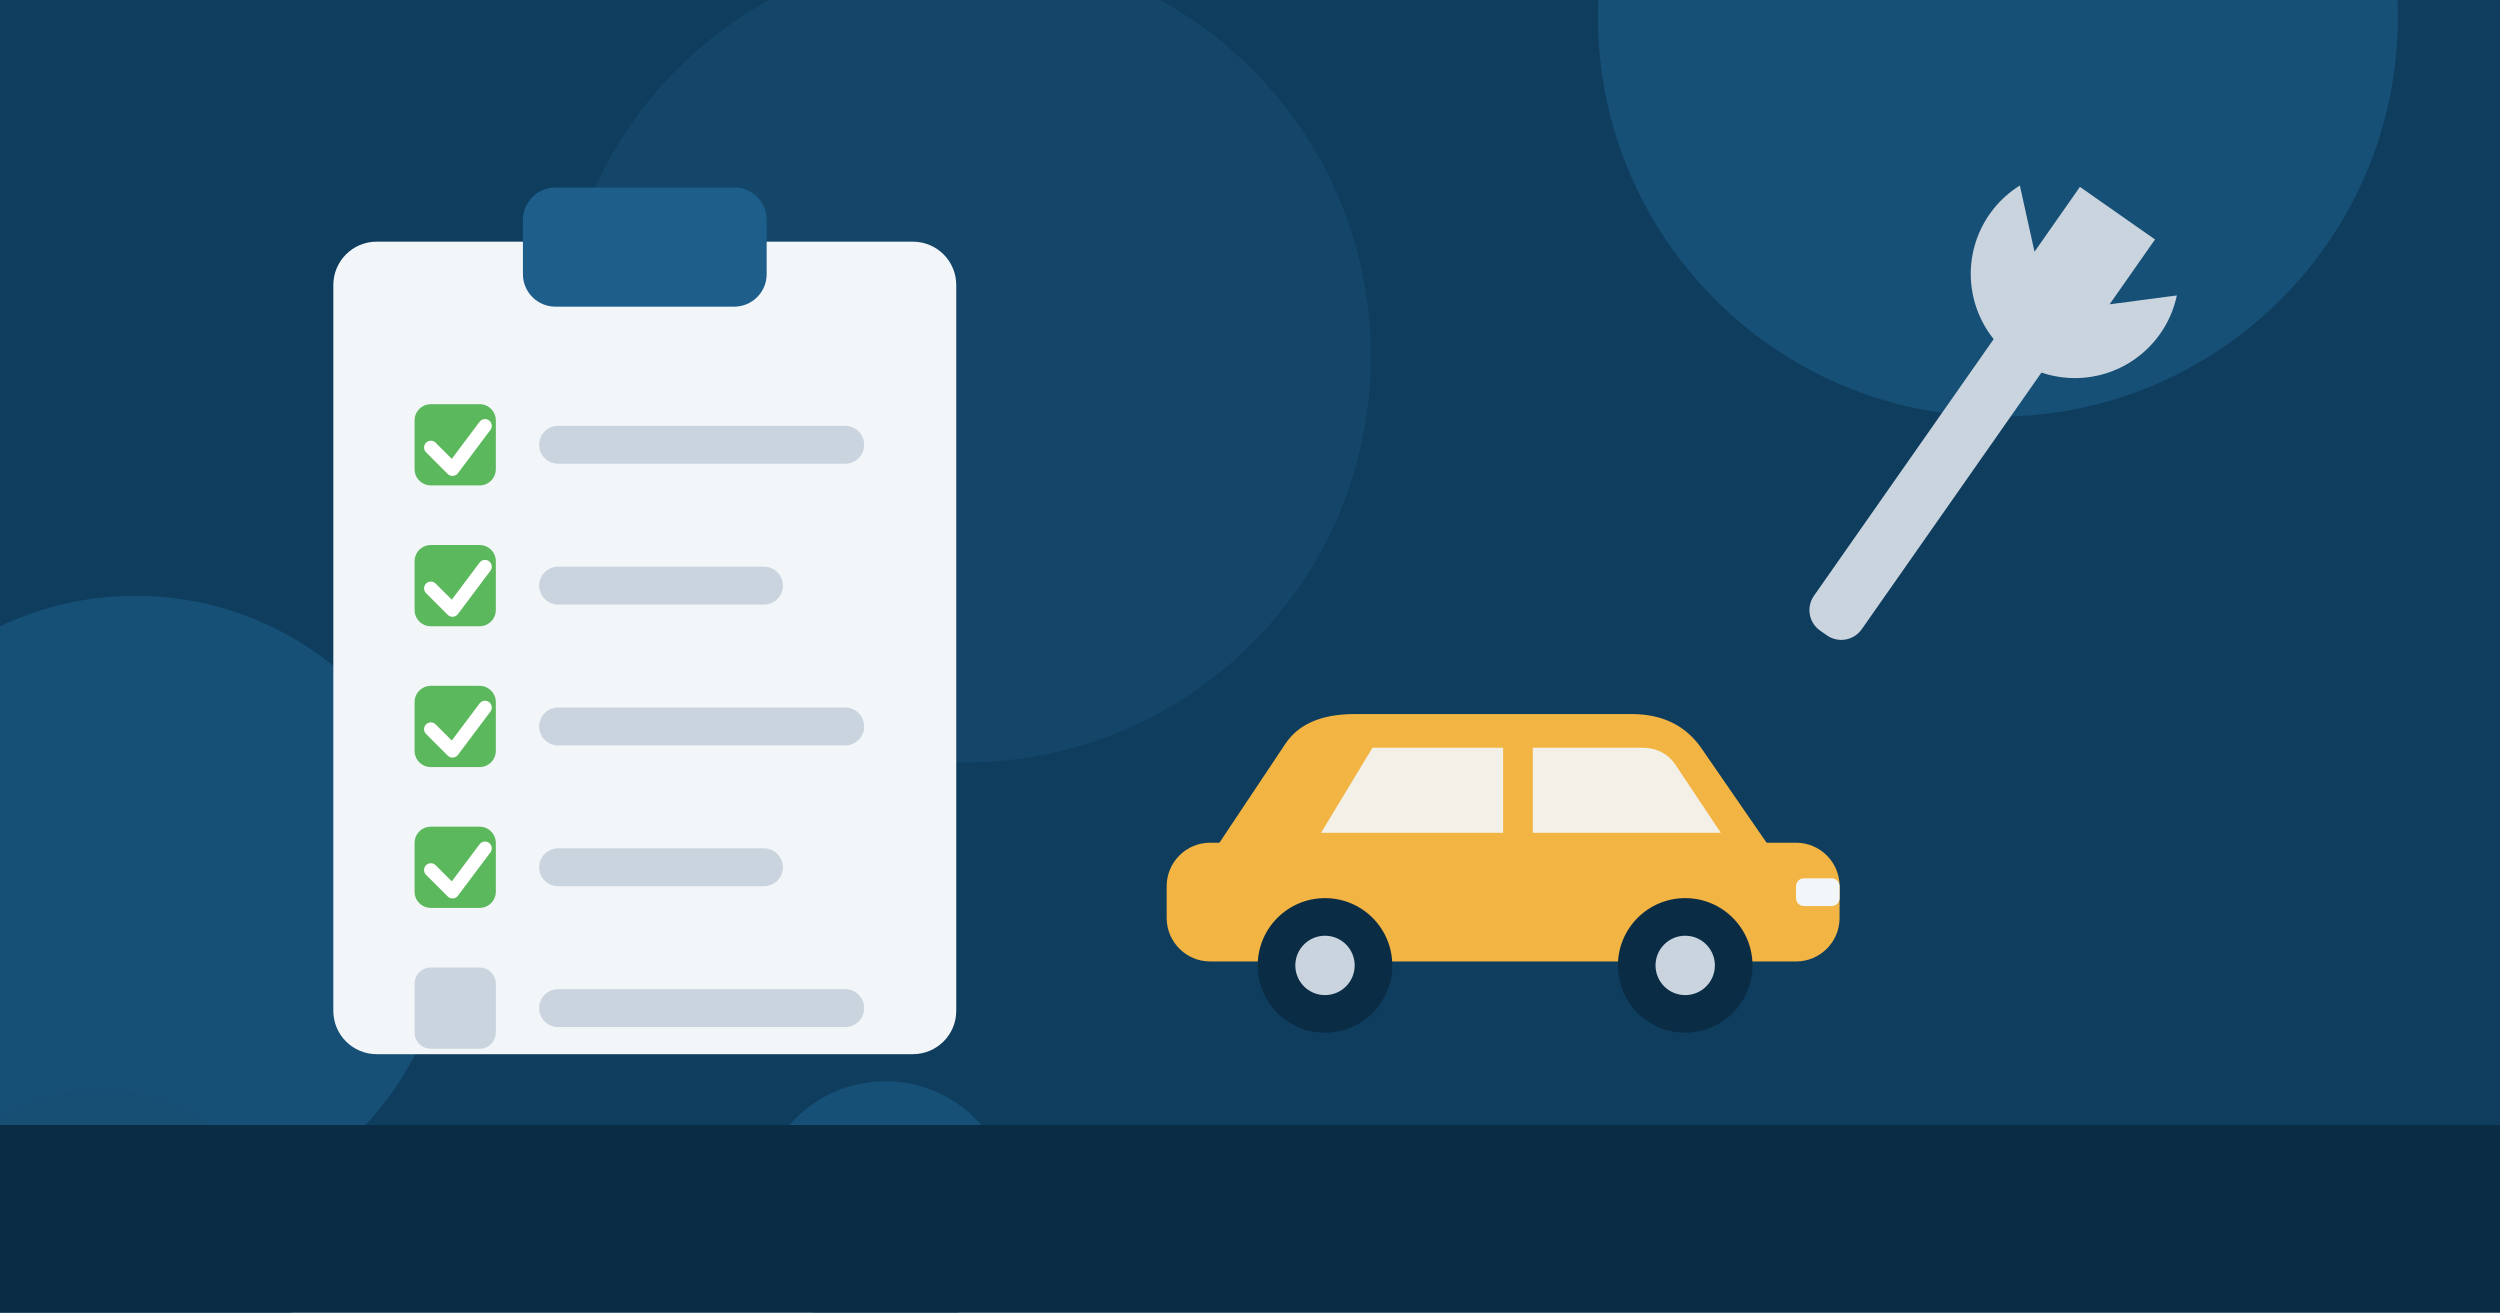
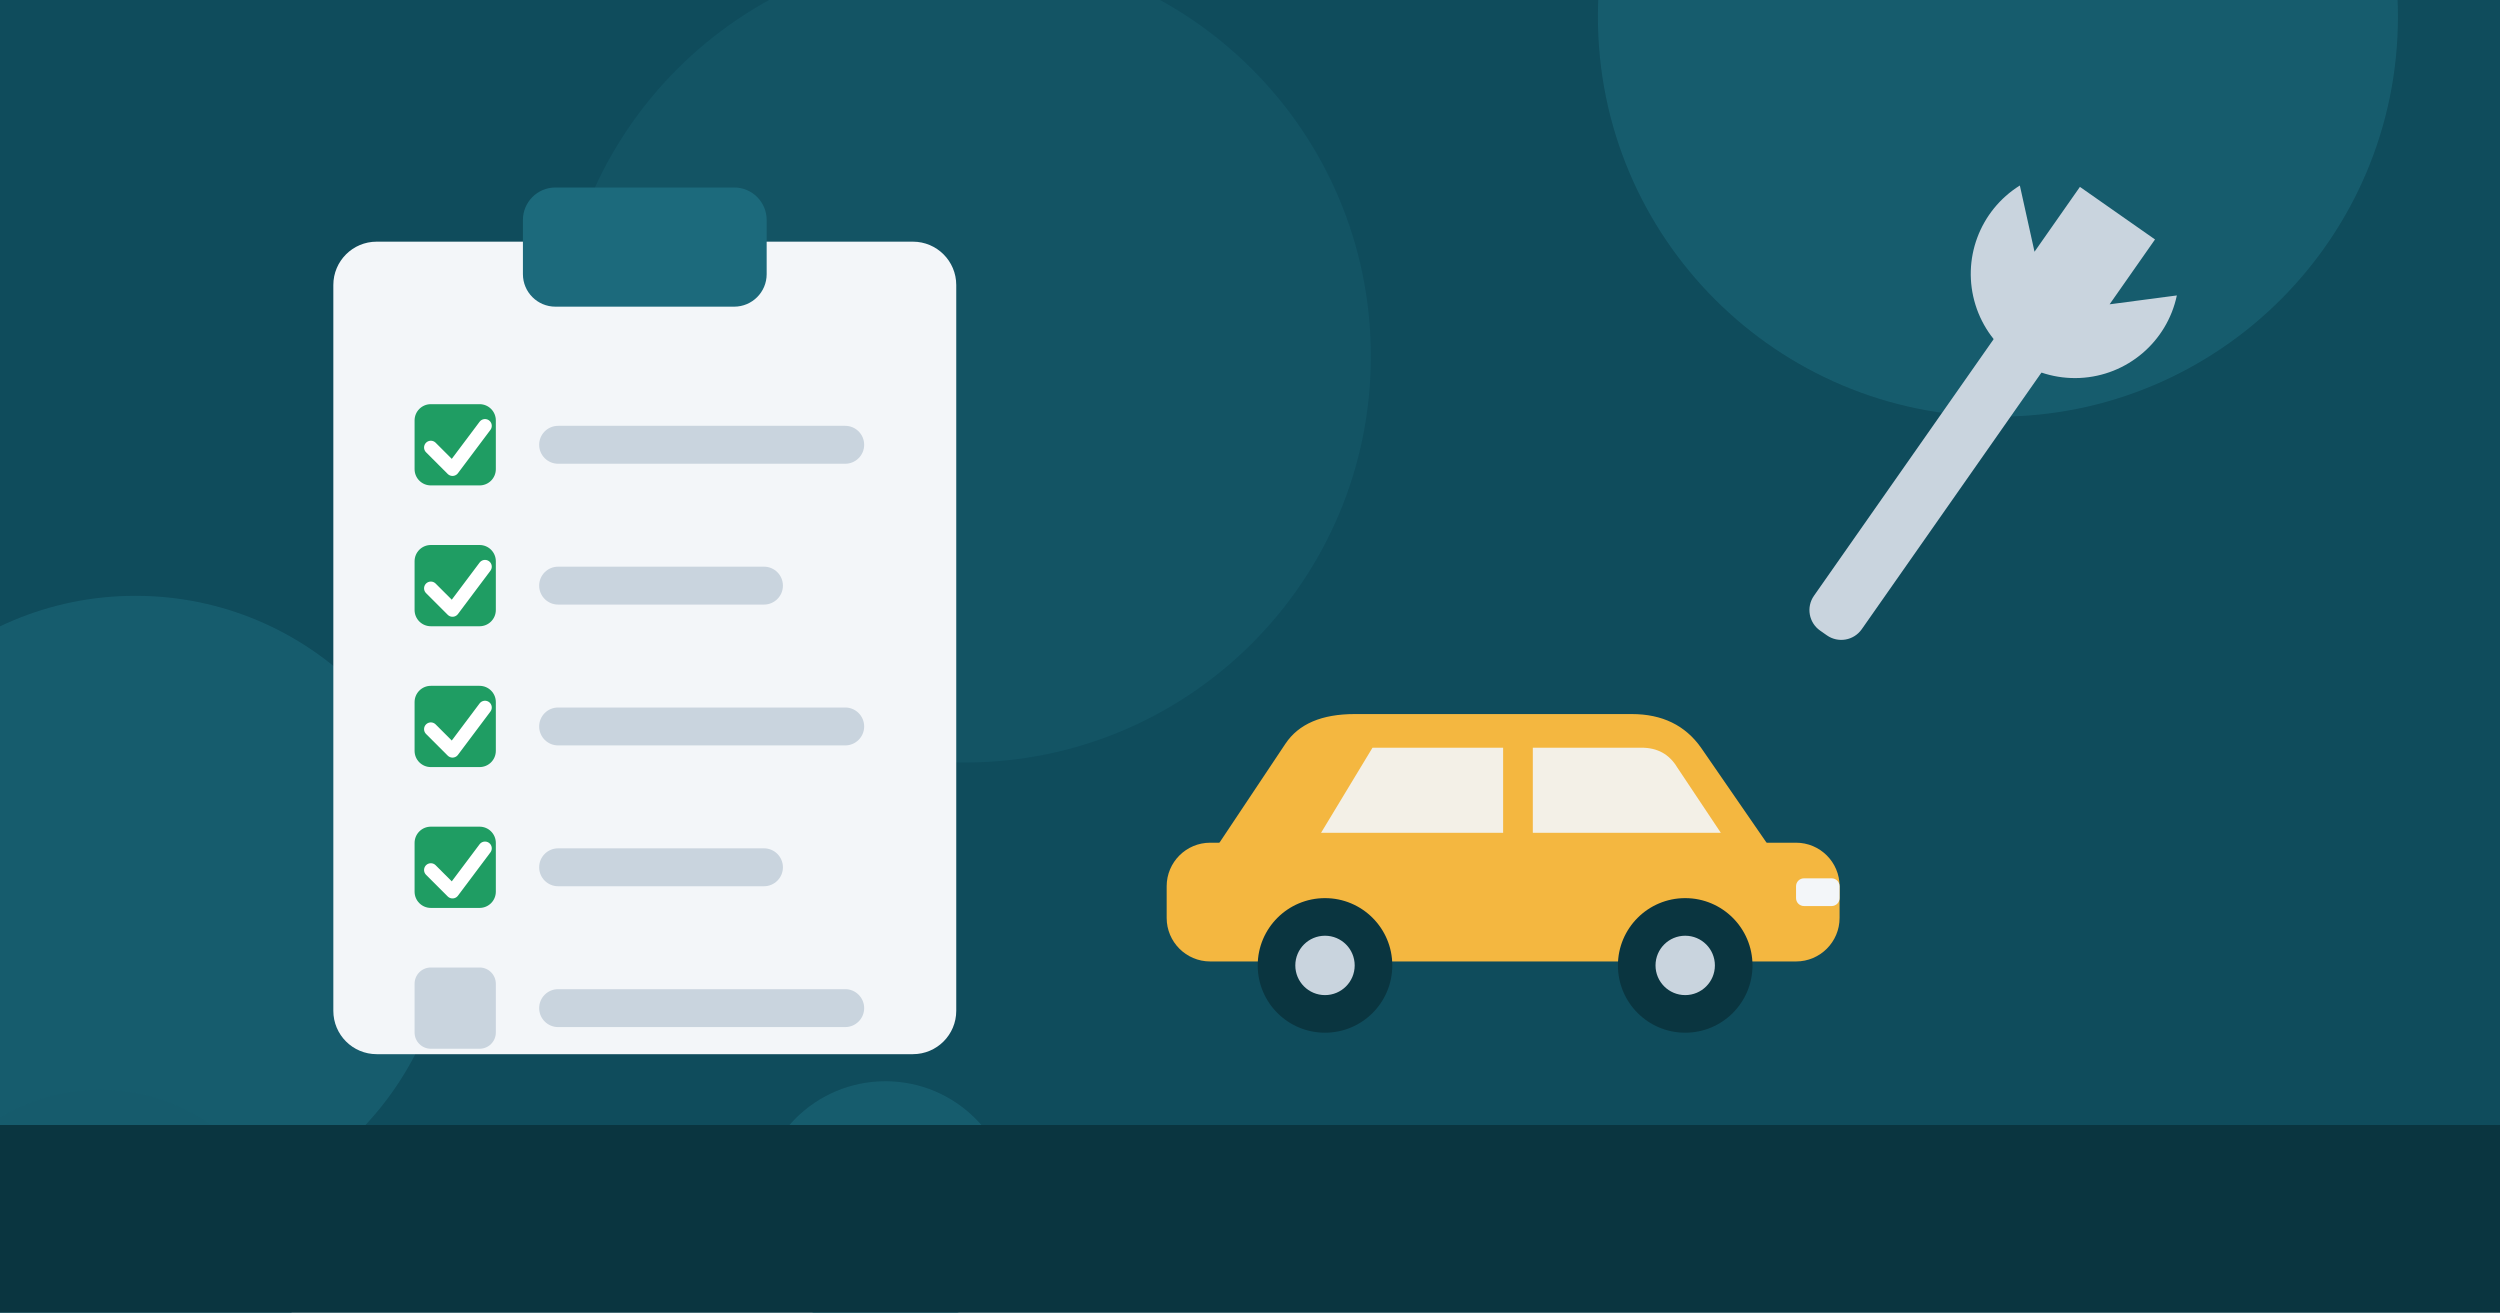
<svg xmlns="http://www.w3.org/2000/svg" width="1200" height="630" viewBox="0 0 1200 630">
-   <rect x="0" y="0" width="1200" height="630" rx="0" fill="#0f3d5e" />
-   <circle cx="959" cy="8" r="192" fill="#1d5f8a" opacity="0.55" />
-   <circle cx="463" cy="171" r="195" fill="#164d73" opacity="0.55" />
-   <circle cx="65" cy="437" r="151" fill="#1d5f8a" opacity="0.55" />
-   <circle cx="48" cy="616" r="93" fill="#164d73" opacity="0.55" />
-   <circle cx="425" cy="580" r="61" fill="#1d5f8a" opacity="0.55" />
-   <rect x="0" y="540" width="1200" height="90" rx="0" fill="#0a2c45" />
+   <rect x="0" y="0" width="1200" height="630" rx="0" fill="#0f4c5c" />
+   <circle cx="959" cy="8" r="192" fill="#1c6a7c" opacity="0.55" />
+   <circle cx="463" cy="171" r="195" fill="#155b6c" opacity="0.55" />
+   <circle cx="65" cy="437" r="151" fill="#1c6a7c" opacity="0.55" />
+   <circle cx="48" cy="616" r="93" fill="#155b6c" opacity="0.55" />
+   <circle cx="425" cy="580" r="61" fill="#1c6a7c" opacity="0.55" />
+   <rect x="0" y="540" width="1200" height="90" rx="0" fill="#0a3540" />
  <g transform="translate(160 90) scale(1.3)">
    <rect x="0" y="20" width="230" height="300" rx="16" fill="#f3f6f9" />
-     <rect x="70" y="0" width="90" height="44" rx="12" fill="#1d5f8a" />
-     <rect x="30" y="80" width="30" height="30" rx="6" fill="#5cb85c" />
+     <rect x="70" y="0" width="90" height="44" rx="12" fill="#1c6a7c" />
+     <rect x="30" y="80" width="30" height="30" rx="6" fill="#1f9d63" />
    <path d="M36 96 L44 104 L56 88" fill="none" stroke="#ffffff" stroke-width="5" stroke-linecap="round" stroke-linejoin="round" />
    <rect x="76" y="88" width="120" height="14" rx="7" fill="#c9d4de" />
-     <rect x="30" y="132" width="30" height="30" rx="6" fill="#5cb85c" />
+     <rect x="30" y="132" width="30" height="30" rx="6" fill="#1f9d63" />
    <path d="M36 148 L44 156 L56 140" fill="none" stroke="#ffffff" stroke-width="5" stroke-linecap="round" stroke-linejoin="round" />
    <rect x="76" y="140" width="90" height="14" rx="7" fill="#c9d4de" />
-     <rect x="30" y="184" width="30" height="30" rx="6" fill="#5cb85c" />
+     <rect x="30" y="184" width="30" height="30" rx="6" fill="#1f9d63" />
    <path d="M36 200 L44 208 L56 192" fill="none" stroke="#ffffff" stroke-width="5" stroke-linecap="round" stroke-linejoin="round" />
    <rect x="76" y="192" width="120" height="14" rx="7" fill="#c9d4de" />
-     <rect x="30" y="236" width="30" height="30" rx="6" fill="#5cb85c" />
+     <rect x="30" y="236" width="30" height="30" rx="6" fill="#1f9d63" />
    <path d="M36 252 L44 260 L56 244" fill="none" stroke="#ffffff" stroke-width="5" stroke-linecap="round" stroke-linejoin="round" />
    <rect x="76" y="244" width="90" height="14" rx="7" fill="#c9d4de" />
    <rect x="30" y="288" width="30" height="30" rx="6" fill="#c9d4de" />
    <rect x="76" y="296" width="120" height="14" rx="7" fill="#c9d4de" />
  </g>
  <g transform="translate(560 300) scale(0.95)">
-     <path d="M20 120 L60 60 Q70 45 95 45 L235 45 Q258 45 270 62 L310 120 Z" fill="#f2b544" stroke="none" stroke-width="0" stroke-linecap="round" stroke-linejoin="round" />
-     <rect x="0" y="110" width="340" height="60" rx="22" fill="#f2b544" />
+     <path d="M20 120 L60 60 Q70 45 95 45 L235 45 Q258 45 270 62 L310 120 Z" fill="#f4b740" stroke="none" stroke-width="0" stroke-linecap="round" stroke-linejoin="round" />
+     <rect x="0" y="110" width="340" height="60" rx="22" fill="#f4b740" />
    <path d="M78 105 L104 62 L170 62 L170 105 Z" fill="#f3f6f9" stroke="none" stroke-width="0" stroke-linecap="round" stroke-linejoin="round" opacity="0.9" />
    <path d="M185 105 L185 62 L240 62 Q252 62 258 72 L280 105 Z" fill="#f3f6f9" stroke="none" stroke-width="0" stroke-linecap="round" stroke-linejoin="round" opacity="0.9" />
-     <circle cx="80" cy="172" r="34" fill="#0a2c45" />
+     <circle cx="80" cy="172" r="34" fill="#0a3540" />
    <circle cx="80" cy="172" r="15" fill="#c9d4de" />
-     <circle cx="262" cy="172" r="34" fill="#0a2c45" />
+     <circle cx="262" cy="172" r="34" fill="#0a3540" />
    <circle cx="262" cy="172" r="15" fill="#c9d4de" />
    <rect x="318" y="128" width="22" height="14" rx="4" fill="#f3f6f9" />
  </g>
  <g transform="translate(990 140) rotate(35) scale(1)">
    <rect x="-14" y="0" width="28" height="200" rx="12" fill="#c9d4de" />
    <path d="M-46 -30 A50 50 0 1 0 46 -30 L22 -8 L22 -46 L-22 -46 L-22 -8 Z" fill="#c9d4de" stroke="none" stroke-width="0" stroke-linecap="round" stroke-linejoin="round" />
  </g>
</svg>
